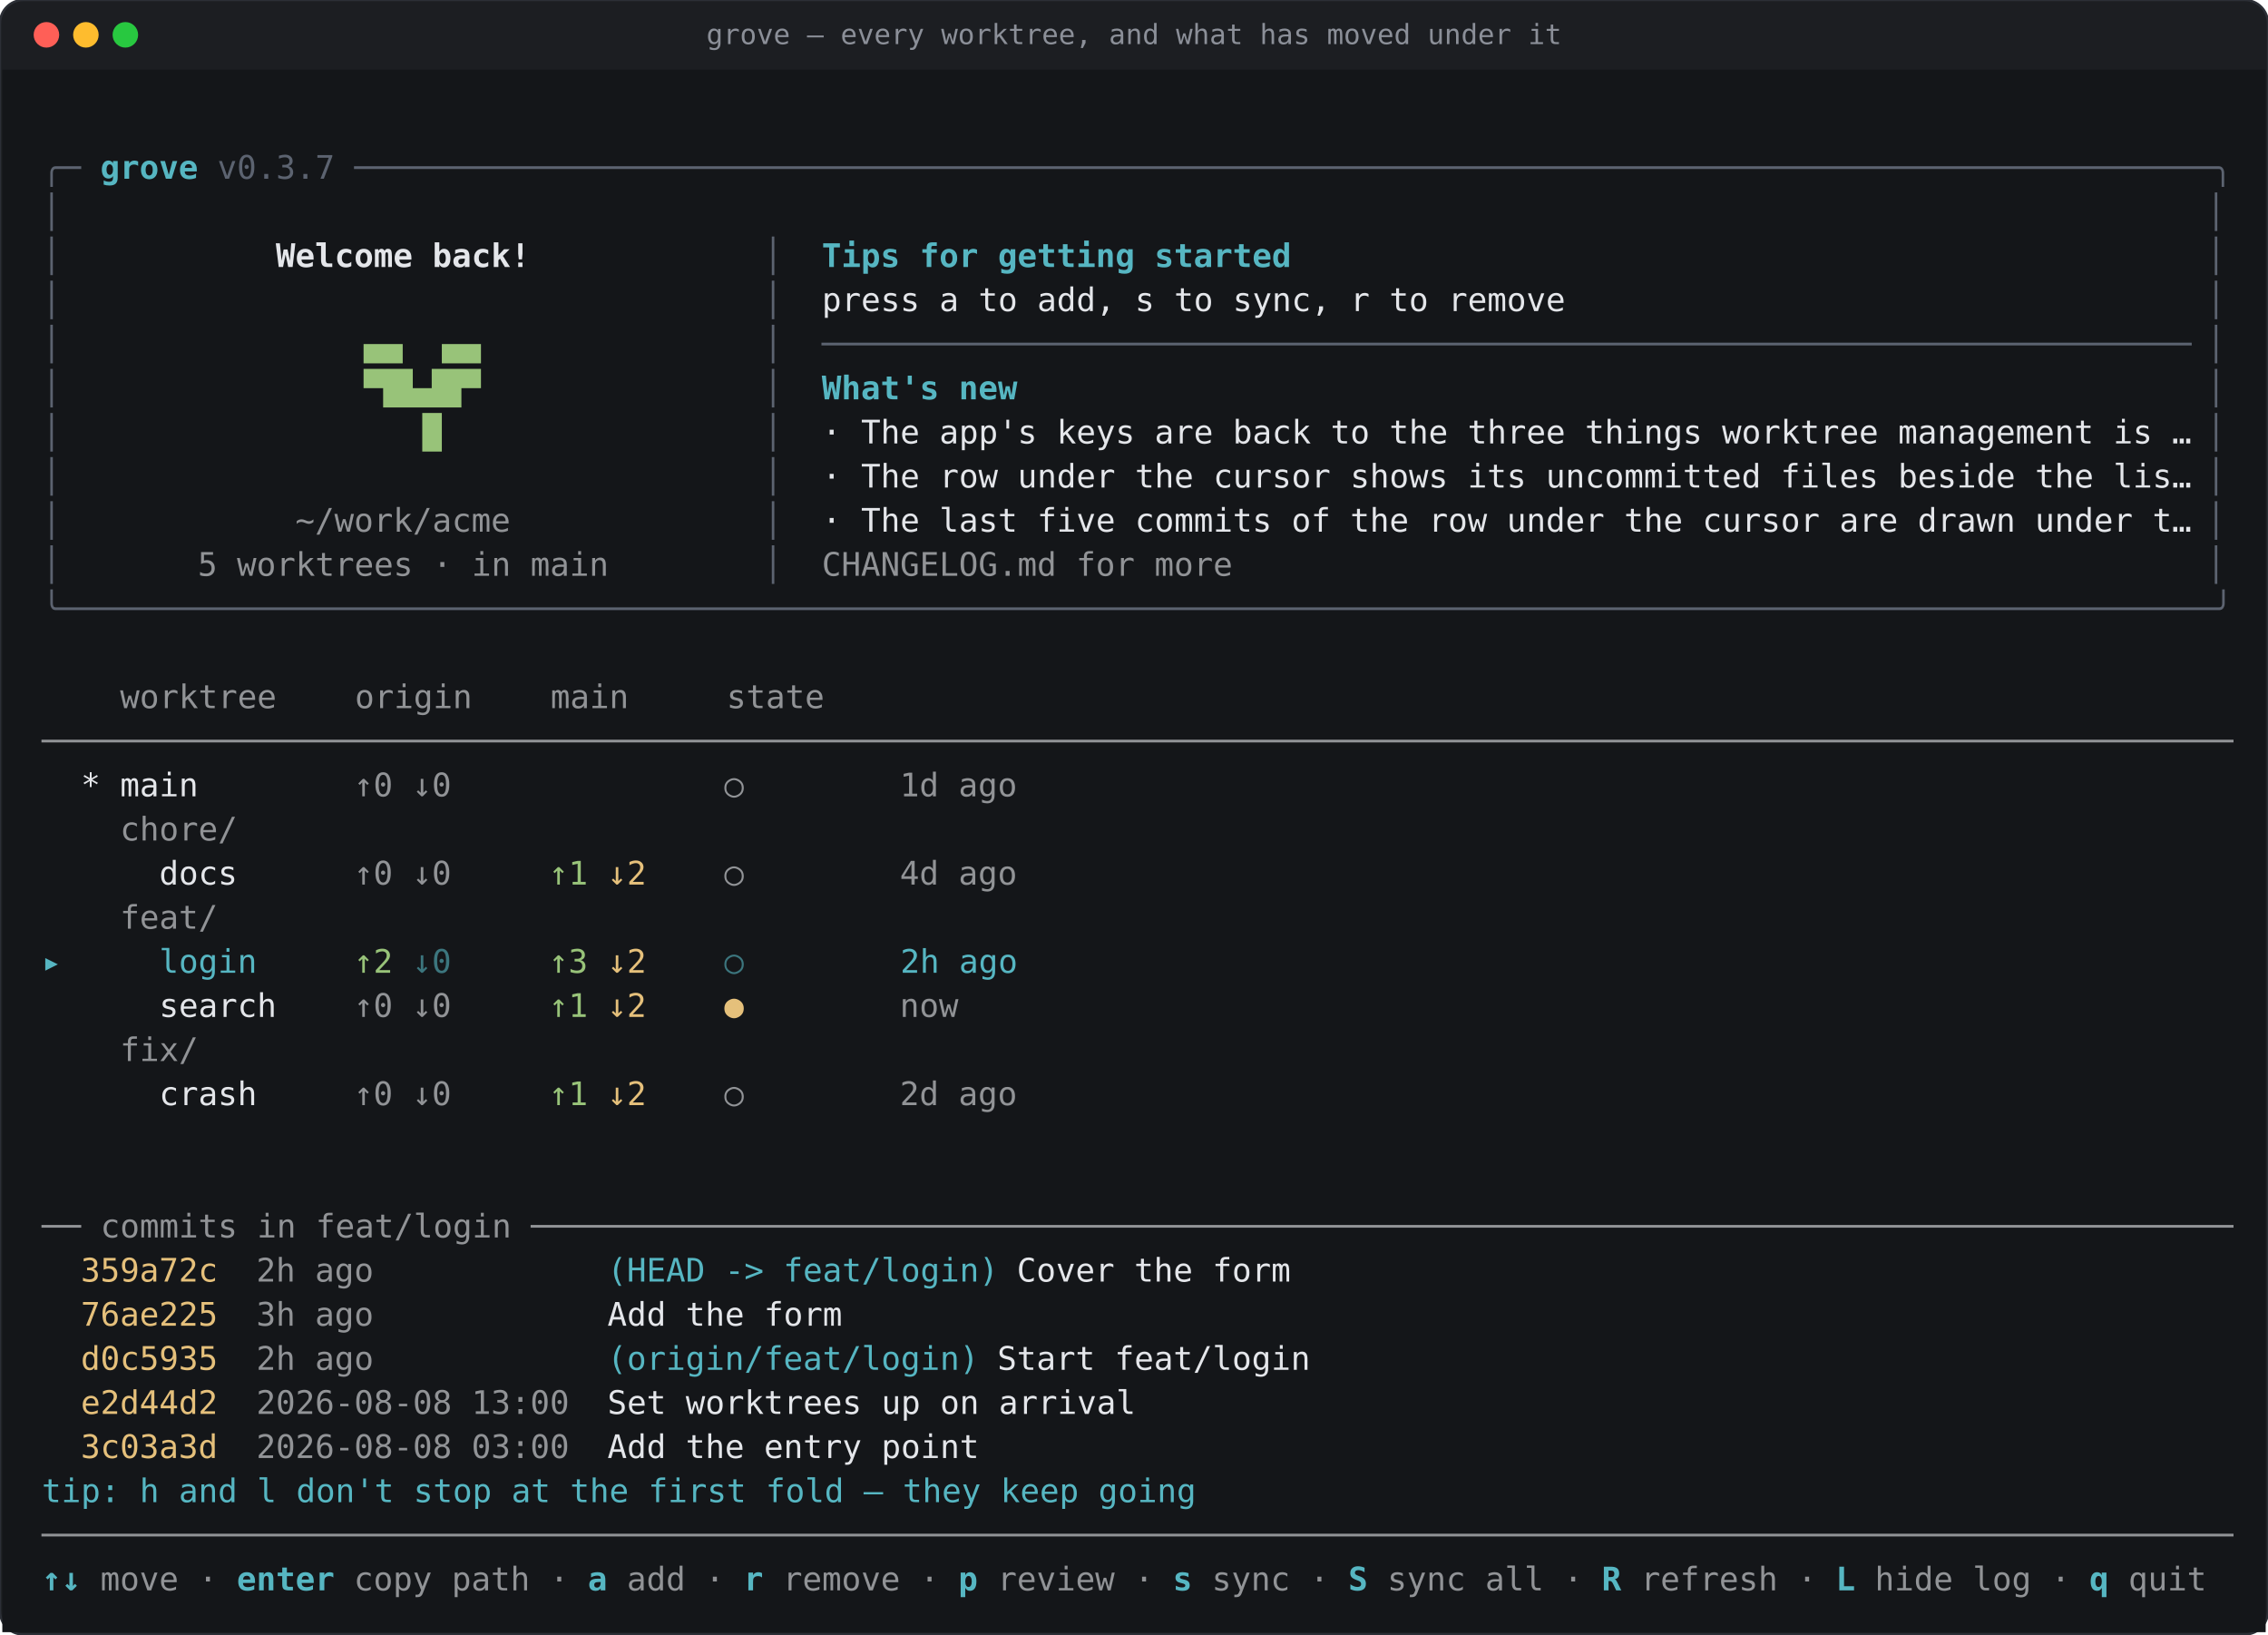
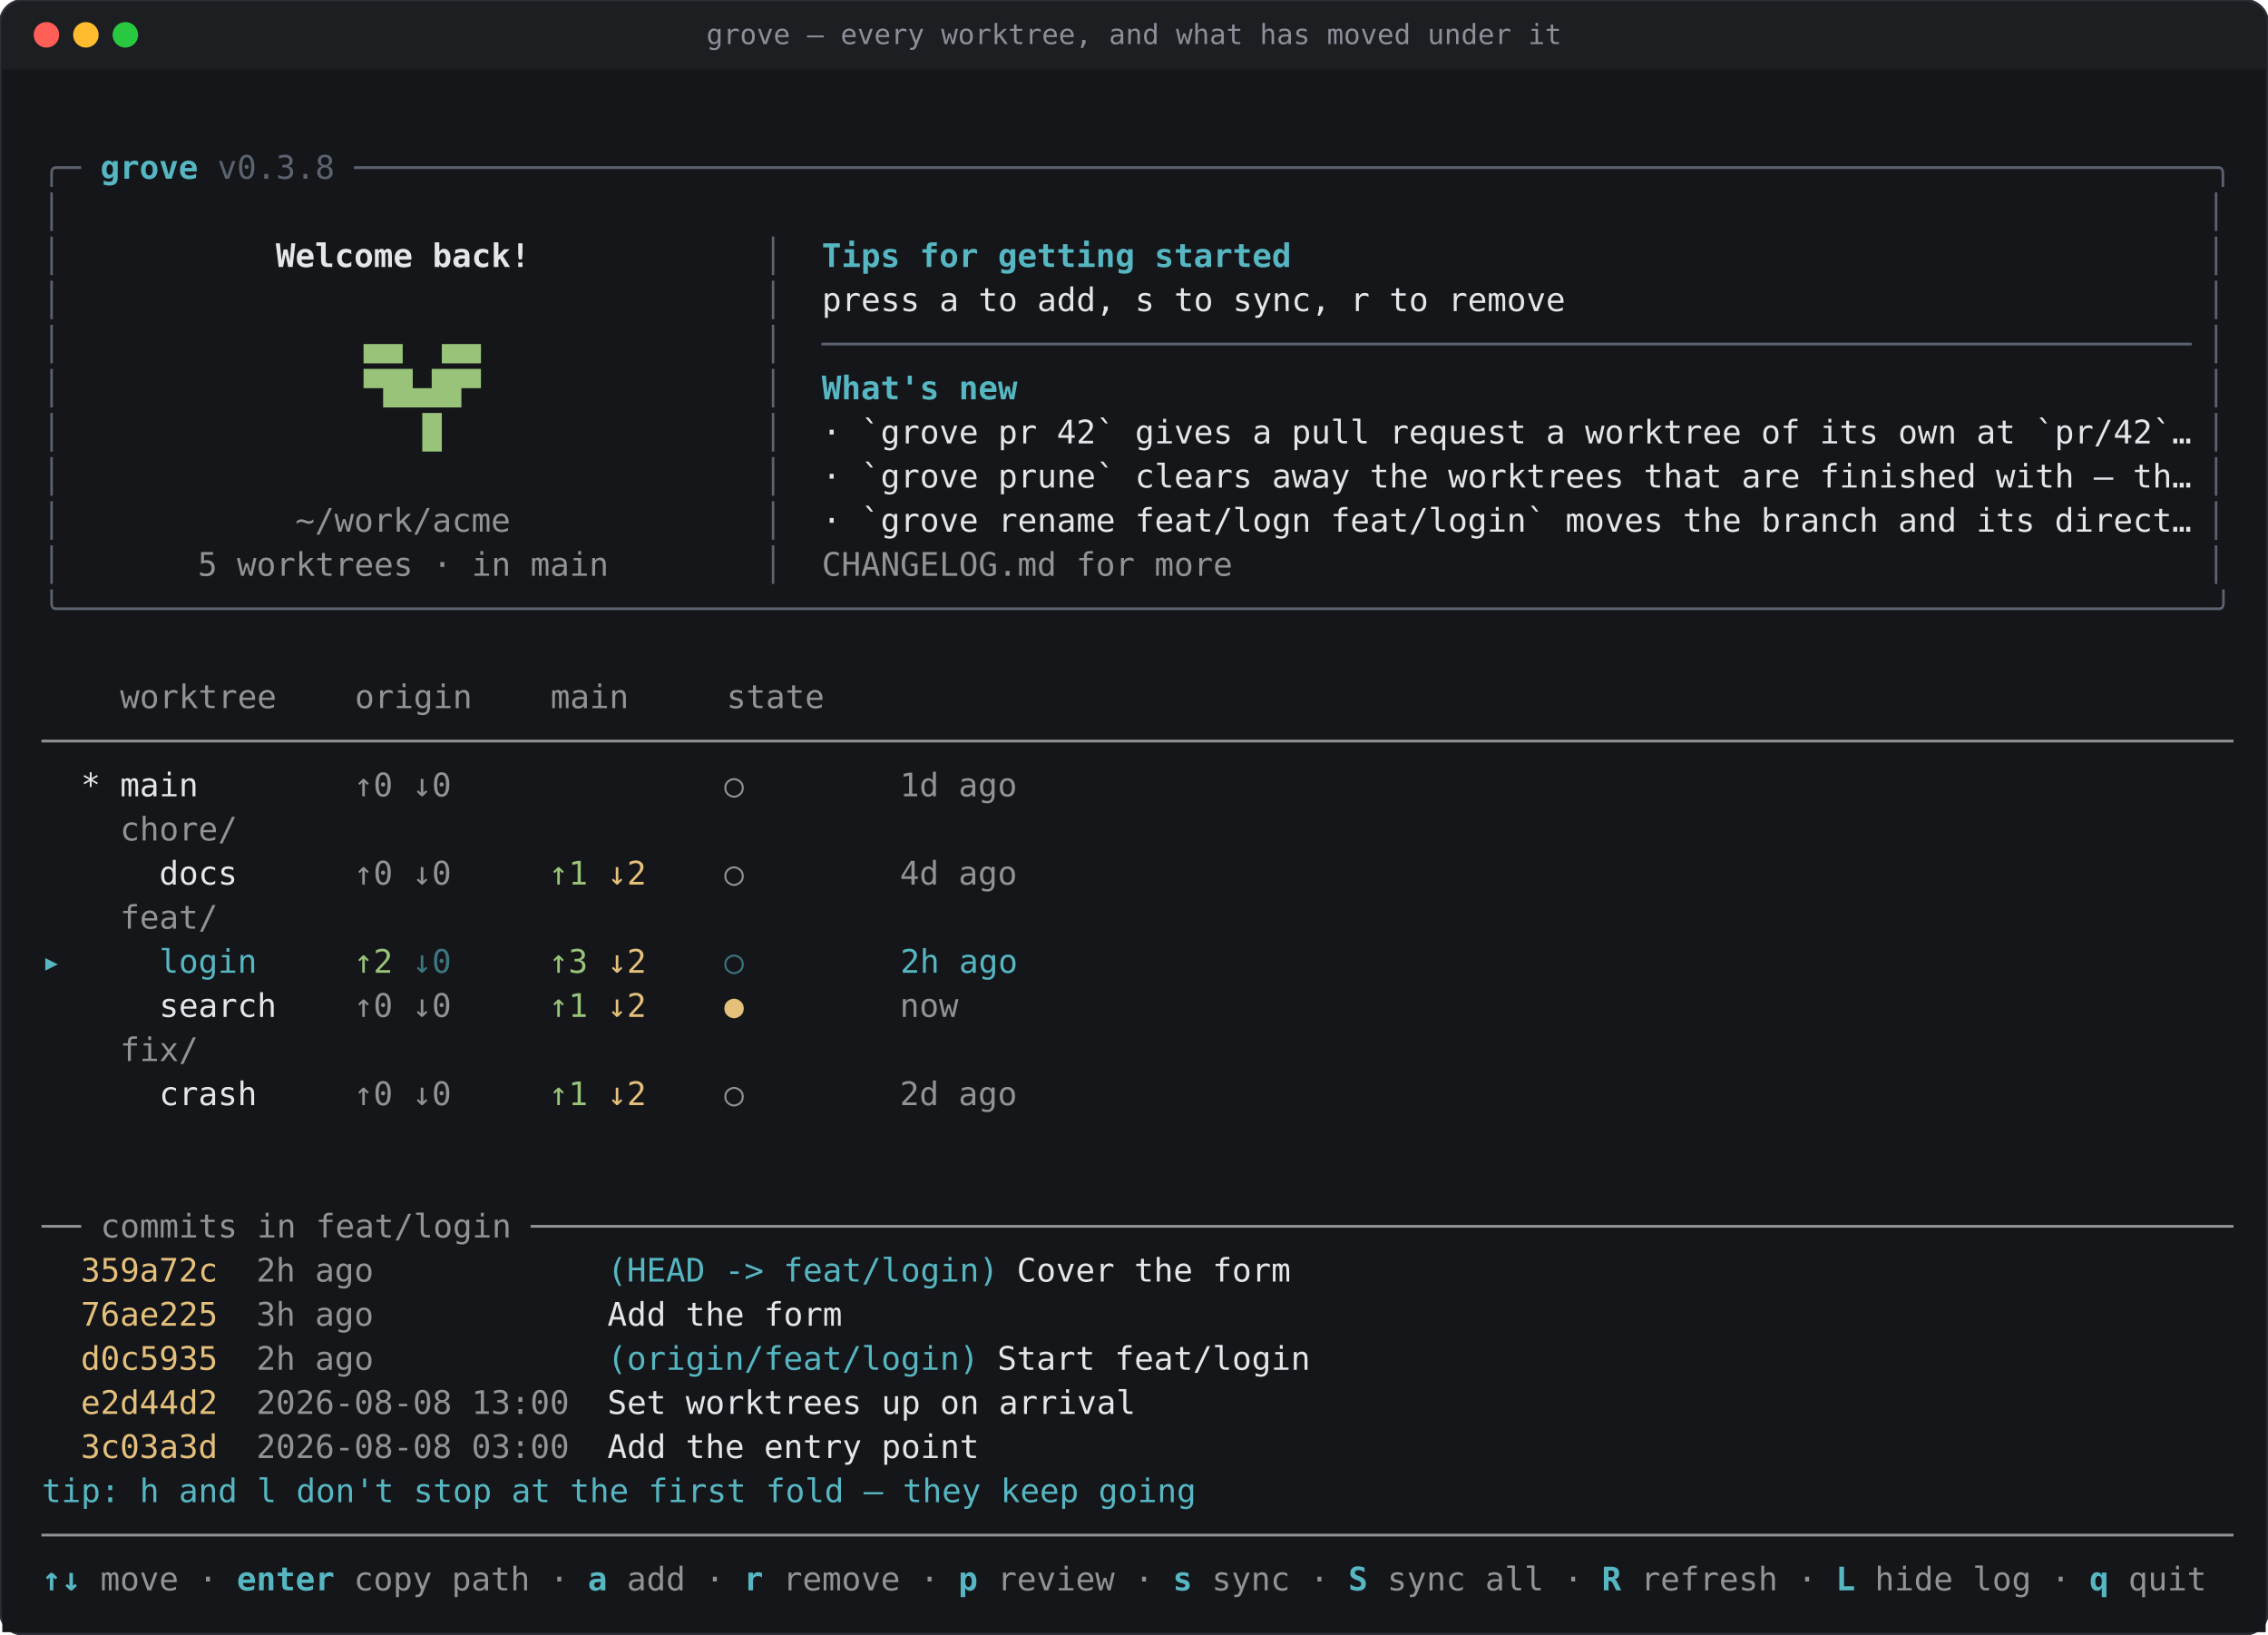
<svg xmlns="http://www.w3.org/2000/svg" width="977" height="704" viewBox="0 0 977 704" font-family="ui-monospace, SFMono-Regular, Menlo, Consolas, 'DejaVu Sans Mono', monospace" font-size="14">
  <rect width="977" height="704" rx="10" fill="#1c1e22" stroke="#2c2f36" />
  <rect x="1" y="30" width="975" height="673" fill="#141619" />
  <circle cx="20" cy="15" r="5.5" fill="#ff5f57" />
  <circle cx="37" cy="15" r="5.5" fill="#febc2e" />
  <circle cx="54" cy="15" r="5.5" fill="#28c840" />
  <text x="488.5" y="19" fill="#8b8f98" font-size="12" text-anchor="middle">grove — every worktree, and what has moved under it</text>
  <text x="18.0" y="77.0" fill="#5c6370" textLength="25.2" lengthAdjust="spacingAndGlyphs" xml:space="preserve">╭─ </text>
  <text x="43.2" y="77.0" fill="#56b6c2" font-weight="600" textLength="42.0" lengthAdjust="spacingAndGlyphs" xml:space="preserve">grove</text>
-   <text x="85.2" y="77.0" fill="#5c6370" textLength="873.6" lengthAdjust="spacingAndGlyphs" xml:space="preserve"> v0.3.7 ───────────────────────────────────────────────────────────────────────────────────────────────╮</text>
+   <text x="85.2" y="77.0" fill="#5c6370" textLength="873.6" lengthAdjust="spacingAndGlyphs" xml:space="preserve"> v0.3.8 ───────────────────────────────────────────────────────────────────────────────────────────────╮</text>
  <text x="18.0" y="96.0" fill="#5c6370" textLength="8.4" lengthAdjust="spacingAndGlyphs" xml:space="preserve">│</text>
  <text x="950.4" y="96.0" fill="#5c6370" textLength="8.4" lengthAdjust="spacingAndGlyphs" xml:space="preserve">│</text>
  <text x="18.0" y="115.0" fill="#5c6370" textLength="8.4" lengthAdjust="spacingAndGlyphs" xml:space="preserve">│</text>
  <text x="118.8" y="115.0" fill="#e4e6ea" font-weight="600" textLength="109.2" lengthAdjust="spacingAndGlyphs" xml:space="preserve">Welcome back!</text>
  <text x="328.8" y="115.0" fill="#5c6370" textLength="8.4" lengthAdjust="spacingAndGlyphs" xml:space="preserve">│</text>
  <text x="354.0" y="115.0" fill="#56b6c2" font-weight="600" textLength="201.6" lengthAdjust="spacingAndGlyphs" xml:space="preserve">Tips for getting started</text>
  <text x="950.4" y="115.0" fill="#5c6370" textLength="8.4" lengthAdjust="spacingAndGlyphs" xml:space="preserve">│</text>
  <text x="18.0" y="134.0" fill="#5c6370" textLength="8.4" lengthAdjust="spacingAndGlyphs" xml:space="preserve">│</text>
  <text x="328.8" y="134.0" fill="#5c6370" textLength="8.4" lengthAdjust="spacingAndGlyphs" xml:space="preserve">│</text>
  <text x="337.2" y="134.0" fill="#e4e6ea" textLength="613.2" lengthAdjust="spacingAndGlyphs" xml:space="preserve">  press a to add, s to sync, r to remove                                 </text>
  <text x="950.4" y="134.0" fill="#5c6370" textLength="8.4" lengthAdjust="spacingAndGlyphs" xml:space="preserve">│</text>
  <text x="18.0" y="153.0" fill="#5c6370" textLength="8.4" lengthAdjust="spacingAndGlyphs" xml:space="preserve">│</text>
  <text x="152.4" y="153.0" fill="#98c379" textLength="58.8" lengthAdjust="spacingAndGlyphs" xml:space="preserve">▗▄▖ ▗▄▖</text>
  <text x="328.8" y="153.0" fill="#5c6370" textLength="8.4" lengthAdjust="spacingAndGlyphs" xml:space="preserve">│</text>
  <text x="354.0" y="153.0" fill="#5c6370" textLength="588.0" lengthAdjust="spacingAndGlyphs" xml:space="preserve">──────────────────────────────────────────────────────────────────────</text>
  <text x="950.4" y="153.0" fill="#5c6370" textLength="8.4" lengthAdjust="spacingAndGlyphs" xml:space="preserve">│</text>
  <text x="18.0" y="172.0" fill="#5c6370" textLength="8.4" lengthAdjust="spacingAndGlyphs" xml:space="preserve">│</text>
  <text x="152.4" y="172.0" fill="#98c379" textLength="58.8" lengthAdjust="spacingAndGlyphs" xml:space="preserve">▝▜█▄█▛▘</text>
  <text x="328.8" y="172.0" fill="#5c6370" textLength="8.4" lengthAdjust="spacingAndGlyphs" xml:space="preserve">│</text>
  <text x="354.0" y="172.0" fill="#56b6c2" font-weight="600" textLength="84.0" lengthAdjust="spacingAndGlyphs" xml:space="preserve">What's new</text>
  <text x="950.4" y="172.0" fill="#5c6370" textLength="8.4" lengthAdjust="spacingAndGlyphs" xml:space="preserve">│</text>
  <text x="18.0" y="191.0" fill="#5c6370" textLength="8.4" lengthAdjust="spacingAndGlyphs" xml:space="preserve">│</text>
  <text x="152.4" y="191.0" fill="#98c379" textLength="42.0" lengthAdjust="spacingAndGlyphs" xml:space="preserve">   ▐▌</text>
  <text x="328.8" y="191.0" fill="#5c6370" textLength="8.4" lengthAdjust="spacingAndGlyphs" xml:space="preserve">│</text>
-   <text x="337.2" y="191.0" fill="#e4e6ea" textLength="613.2" lengthAdjust="spacingAndGlyphs" xml:space="preserve">  · The app's keys are back to the three things worktree management is … </text>
+   <text x="337.2" y="191.0" fill="#e4e6ea" textLength="613.2" lengthAdjust="spacingAndGlyphs" xml:space="preserve">  · `grove pr 42` gives a pull request a worktree of its own at `pr/42`… </text>
  <text x="950.4" y="191.0" fill="#5c6370" textLength="8.4" lengthAdjust="spacingAndGlyphs" xml:space="preserve">│</text>
  <text x="18.0" y="210.0" fill="#5c6370" textLength="8.4" lengthAdjust="spacingAndGlyphs" xml:space="preserve">│</text>
  <text x="328.8" y="210.0" fill="#5c6370" textLength="8.4" lengthAdjust="spacingAndGlyphs" xml:space="preserve">│</text>
-   <text x="337.2" y="210.0" fill="#e4e6ea" textLength="613.2" lengthAdjust="spacingAndGlyphs" xml:space="preserve">  · The row under the cursor shows its uncommitted files beside the lis… </text>
+   <text x="337.2" y="210.0" fill="#e4e6ea" textLength="613.2" lengthAdjust="spacingAndGlyphs" xml:space="preserve">  · `grove prune` clears away the worktrees that are finished with — th… </text>
  <text x="950.4" y="210.0" fill="#5c6370" textLength="8.4" lengthAdjust="spacingAndGlyphs" xml:space="preserve">│</text>
  <text x="18.0" y="229.0" fill="#5c6370" textLength="8.4" lengthAdjust="spacingAndGlyphs" xml:space="preserve">│</text>
  <text x="127.2" y="229.0" fill="#e4e6ea" opacity="0.6" textLength="92.4" lengthAdjust="spacingAndGlyphs" xml:space="preserve">~/work/acme</text>
  <text x="328.8" y="229.0" fill="#5c6370" textLength="8.4" lengthAdjust="spacingAndGlyphs" xml:space="preserve">│</text>
-   <text x="337.2" y="229.0" fill="#e4e6ea" textLength="613.2" lengthAdjust="spacingAndGlyphs" xml:space="preserve">  · The last five commits of the row under the cursor are drawn under t… </text>
+   <text x="337.2" y="229.0" fill="#e4e6ea" textLength="613.2" lengthAdjust="spacingAndGlyphs" xml:space="preserve">  · `grove rename feat/logn feat/login` moves the branch and its direct… </text>
  <text x="950.4" y="229.0" fill="#5c6370" textLength="8.4" lengthAdjust="spacingAndGlyphs" xml:space="preserve">│</text>
  <text x="18.0" y="248.0" fill="#5c6370" textLength="8.4" lengthAdjust="spacingAndGlyphs" xml:space="preserve">│</text>
  <text x="85.2" y="248.0" fill="#e4e6ea" opacity="0.6" textLength="176.4" lengthAdjust="spacingAndGlyphs" xml:space="preserve">5 worktrees · in main</text>
  <text x="328.8" y="248.0" fill="#5c6370" textLength="8.4" lengthAdjust="spacingAndGlyphs" xml:space="preserve">│</text>
  <text x="354.0" y="248.0" fill="#e4e6ea" opacity="0.6" textLength="176.4" lengthAdjust="spacingAndGlyphs" xml:space="preserve">CHANGELOG.md for more</text>
  <text x="950.4" y="248.0" fill="#5c6370" textLength="8.4" lengthAdjust="spacingAndGlyphs" xml:space="preserve">│</text>
  <text x="18.0" y="267.0" fill="#5c6370" textLength="940.8" lengthAdjust="spacingAndGlyphs" xml:space="preserve">╰──────────────────────────────────────────────────────────────────────────────────────────────────────────────╯</text>
  <text x="18.0" y="305.0" fill="#e4e6ea" opacity="0.6" textLength="336.0" lengthAdjust="spacingAndGlyphs" xml:space="preserve">    worktree    origin    main     state</text>
  <text x="18.0" y="324.0" fill="#e4e6ea" opacity="0.6" textLength="940.8" lengthAdjust="spacingAndGlyphs" xml:space="preserve">────────────────────────────────────────────────────────────────────────────────────────────────────────────────</text>
  <text x="18.0" y="343.0" fill="#e4e6ea" textLength="134.4" lengthAdjust="spacingAndGlyphs" xml:space="preserve">  * main        </text>
  <text x="152.4" y="343.0" fill="#e4e6ea" opacity="0.6" textLength="16.8" lengthAdjust="spacingAndGlyphs" xml:space="preserve">↑0</text>
  <text x="177.6" y="343.0" fill="#e4e6ea" opacity="0.6" textLength="16.8" lengthAdjust="spacingAndGlyphs" xml:space="preserve">↓0</text>
  <text x="312.0" y="343.0" fill="#e4e6ea" opacity="0.6" textLength="8.4" lengthAdjust="spacingAndGlyphs" xml:space="preserve">○</text>
  <text x="387.6" y="343.0" fill="#e4e6ea" opacity="0.6" textLength="50.4" lengthAdjust="spacingAndGlyphs" xml:space="preserve">1d ago</text>
  <text x="18.0" y="362.0" fill="#e4e6ea" opacity="0.6" textLength="84.0" lengthAdjust="spacingAndGlyphs" xml:space="preserve">    chore/</text>
  <text x="18.0" y="381.0" fill="#e4e6ea" textLength="134.4" lengthAdjust="spacingAndGlyphs" xml:space="preserve">      docs      </text>
  <text x="152.4" y="381.0" fill="#e4e6ea" opacity="0.6" textLength="16.8" lengthAdjust="spacingAndGlyphs" xml:space="preserve">↑0</text>
  <text x="177.6" y="381.0" fill="#e4e6ea" opacity="0.6" textLength="16.8" lengthAdjust="spacingAndGlyphs" xml:space="preserve">↓0</text>
  <text x="236.4" y="381.0" fill="#98c379" textLength="16.8" lengthAdjust="spacingAndGlyphs" xml:space="preserve">↑1</text>
  <text x="261.6" y="381.0" fill="#e5c07b" textLength="16.8" lengthAdjust="spacingAndGlyphs" xml:space="preserve">↓2</text>
  <text x="312.0" y="381.0" fill="#e4e6ea" opacity="0.6" textLength="8.4" lengthAdjust="spacingAndGlyphs" xml:space="preserve">○</text>
  <text x="387.6" y="381.0" fill="#e4e6ea" opacity="0.6" textLength="50.4" lengthAdjust="spacingAndGlyphs" xml:space="preserve">4d ago</text>
  <text x="18.0" y="400.0" fill="#e4e6ea" opacity="0.6" textLength="75.6" lengthAdjust="spacingAndGlyphs" xml:space="preserve">    feat/</text>
  <text x="18.0" y="419.0" fill="#56b6c2" textLength="134.4" lengthAdjust="spacingAndGlyphs" xml:space="preserve">▸     login     </text>
  <text x="152.4" y="419.0" fill="#98c379" textLength="16.8" lengthAdjust="spacingAndGlyphs" xml:space="preserve">↑2</text>
  <text x="177.6" y="419.0" fill="#56b6c2" opacity="0.6" textLength="16.8" lengthAdjust="spacingAndGlyphs" xml:space="preserve">↓0</text>
  <text x="236.4" y="419.0" fill="#98c379" textLength="16.8" lengthAdjust="spacingAndGlyphs" xml:space="preserve">↑3</text>
  <text x="261.6" y="419.0" fill="#e5c07b" textLength="16.8" lengthAdjust="spacingAndGlyphs" xml:space="preserve">↓2</text>
  <text x="312.0" y="419.0" fill="#56b6c2" opacity="0.6" textLength="8.4" lengthAdjust="spacingAndGlyphs" xml:space="preserve">○</text>
  <text x="320.4" y="419.0" fill="#56b6c2" textLength="117.6" lengthAdjust="spacingAndGlyphs" xml:space="preserve">        2h ago</text>
  <text x="18.0" y="438.0" fill="#e4e6ea" textLength="134.4" lengthAdjust="spacingAndGlyphs" xml:space="preserve">      search    </text>
  <text x="152.4" y="438.0" fill="#e4e6ea" opacity="0.6" textLength="16.8" lengthAdjust="spacingAndGlyphs" xml:space="preserve">↑0</text>
  <text x="177.6" y="438.0" fill="#e4e6ea" opacity="0.6" textLength="16.8" lengthAdjust="spacingAndGlyphs" xml:space="preserve">↓0</text>
  <text x="236.4" y="438.0" fill="#98c379" textLength="16.8" lengthAdjust="spacingAndGlyphs" xml:space="preserve">↑1</text>
  <text x="261.6" y="438.0" fill="#e5c07b" textLength="16.8" lengthAdjust="spacingAndGlyphs" xml:space="preserve">↓2</text>
  <text x="312.0" y="438.0" fill="#e5c07b" textLength="8.4" lengthAdjust="spacingAndGlyphs" xml:space="preserve">●</text>
  <text x="387.6" y="438.0" fill="#e4e6ea" opacity="0.6" textLength="50.4" lengthAdjust="spacingAndGlyphs" xml:space="preserve">now   </text>
  <text x="18.0" y="457.0" fill="#e4e6ea" opacity="0.6" textLength="67.2" lengthAdjust="spacingAndGlyphs" xml:space="preserve">    fix/</text>
  <text x="18.0" y="476.0" fill="#e4e6ea" textLength="134.4" lengthAdjust="spacingAndGlyphs" xml:space="preserve">      crash     </text>
  <text x="152.4" y="476.0" fill="#e4e6ea" opacity="0.6" textLength="16.8" lengthAdjust="spacingAndGlyphs" xml:space="preserve">↑0</text>
  <text x="177.6" y="476.0" fill="#e4e6ea" opacity="0.6" textLength="16.8" lengthAdjust="spacingAndGlyphs" xml:space="preserve">↓0</text>
  <text x="236.4" y="476.0" fill="#98c379" textLength="16.8" lengthAdjust="spacingAndGlyphs" xml:space="preserve">↑1</text>
  <text x="261.6" y="476.0" fill="#e5c07b" textLength="16.8" lengthAdjust="spacingAndGlyphs" xml:space="preserve">↓2</text>
  <text x="312.0" y="476.0" fill="#e4e6ea" opacity="0.6" textLength="8.4" lengthAdjust="spacingAndGlyphs" xml:space="preserve">○</text>
  <text x="387.6" y="476.0" fill="#e4e6ea" opacity="0.6" textLength="50.4" lengthAdjust="spacingAndGlyphs" xml:space="preserve">2d ago</text>
  <text x="18.0" y="533.0" fill="#e4e6ea" opacity="0.6" textLength="940.8" lengthAdjust="spacingAndGlyphs" xml:space="preserve">── commits in feat/login ───────────────────────────────────────────────────────────────────────────────────────</text>
  <text x="34.8" y="552.0" fill="#e5c07b" textLength="58.8" lengthAdjust="spacingAndGlyphs" xml:space="preserve">359a72c</text>
  <text x="110.4" y="552.0" fill="#e4e6ea" opacity="0.6" textLength="134.4" lengthAdjust="spacingAndGlyphs" xml:space="preserve">2h ago          </text>
  <text x="261.6" y="552.0" fill="#56b6c2" textLength="176.4" lengthAdjust="spacingAndGlyphs" xml:space="preserve">(HEAD -&gt; feat/login) </text>
  <text x="438.0" y="552.0" fill="#e4e6ea" textLength="117.6" lengthAdjust="spacingAndGlyphs" xml:space="preserve">Cover the form</text>
  <text x="34.8" y="571.0" fill="#e5c07b" textLength="58.8" lengthAdjust="spacingAndGlyphs" xml:space="preserve">76ae225</text>
  <text x="110.4" y="571.0" fill="#e4e6ea" opacity="0.6" textLength="134.4" lengthAdjust="spacingAndGlyphs" xml:space="preserve">3h ago          </text>
  <text x="244.8" y="571.0" fill="#e4e6ea" textLength="117.6" lengthAdjust="spacingAndGlyphs" xml:space="preserve">  Add the form</text>
  <text x="34.8" y="590.0" fill="#e5c07b" textLength="58.8" lengthAdjust="spacingAndGlyphs" xml:space="preserve">d0c5935</text>
  <text x="110.4" y="590.0" fill="#e4e6ea" opacity="0.6" textLength="134.4" lengthAdjust="spacingAndGlyphs" xml:space="preserve">2h ago          </text>
  <text x="261.6" y="590.0" fill="#56b6c2" textLength="168.0" lengthAdjust="spacingAndGlyphs" xml:space="preserve">(origin/feat/login) </text>
  <text x="429.6" y="590.0" fill="#e4e6ea" textLength="134.4" lengthAdjust="spacingAndGlyphs" xml:space="preserve">Start feat/login</text>
  <text x="34.8" y="609.0" fill="#e5c07b" textLength="58.8" lengthAdjust="spacingAndGlyphs" xml:space="preserve">e2d44d2</text>
  <text x="110.4" y="609.0" fill="#e4e6ea" opacity="0.6" textLength="134.4" lengthAdjust="spacingAndGlyphs" xml:space="preserve">2026-08-08 13:00</text>
  <text x="244.8" y="609.0" fill="#e4e6ea" textLength="243.6" lengthAdjust="spacingAndGlyphs" xml:space="preserve">  Set worktrees up on arrival</text>
  <text x="34.8" y="628.0" fill="#e5c07b" textLength="58.8" lengthAdjust="spacingAndGlyphs" xml:space="preserve">3c03a3d</text>
  <text x="110.4" y="628.0" fill="#e4e6ea" opacity="0.6" textLength="134.4" lengthAdjust="spacingAndGlyphs" xml:space="preserve">2026-08-08 03:00</text>
  <text x="244.8" y="628.0" fill="#e4e6ea" textLength="176.4" lengthAdjust="spacingAndGlyphs" xml:space="preserve">  Add the entry point</text>
  <text x="18.0" y="647.0" fill="#56b6c2" textLength="495.6" lengthAdjust="spacingAndGlyphs" xml:space="preserve">tip: h and l don't stop at the first fold — they keep going</text>
  <text x="18.0" y="666.0" fill="#e4e6ea" opacity="0.6" textLength="940.8" lengthAdjust="spacingAndGlyphs" xml:space="preserve">────────────────────────────────────────────────────────────────────────────────────────────────────────────────</text>
  <text x="18.0" y="685.0" fill="#56b6c2" font-weight="600" textLength="16.8" lengthAdjust="spacingAndGlyphs" xml:space="preserve">↑↓</text>
  <text x="34.8" y="685.0" fill="#e4e6ea" opacity="0.6" textLength="67.2" lengthAdjust="spacingAndGlyphs" xml:space="preserve"> move · </text>
  <text x="102.0" y="685.0" fill="#56b6c2" font-weight="600" textLength="42.0" lengthAdjust="spacingAndGlyphs" xml:space="preserve">enter</text>
  <text x="144.0" y="685.0" fill="#e4e6ea" opacity="0.6" textLength="109.2" lengthAdjust="spacingAndGlyphs" xml:space="preserve"> copy path · </text>
  <text x="253.2" y="685.0" fill="#56b6c2" font-weight="600" textLength="8.4" lengthAdjust="spacingAndGlyphs" xml:space="preserve">a</text>
  <text x="261.6" y="685.0" fill="#e4e6ea" opacity="0.6" textLength="58.8" lengthAdjust="spacingAndGlyphs" xml:space="preserve"> add · </text>
  <text x="320.4" y="685.0" fill="#56b6c2" font-weight="600" textLength="8.4" lengthAdjust="spacingAndGlyphs" xml:space="preserve">r</text>
  <text x="328.8" y="685.0" fill="#e4e6ea" opacity="0.6" textLength="84.0" lengthAdjust="spacingAndGlyphs" xml:space="preserve"> remove · </text>
  <text x="412.8" y="685.0" fill="#56b6c2" font-weight="600" textLength="8.4" lengthAdjust="spacingAndGlyphs" xml:space="preserve">p</text>
  <text x="421.2" y="685.0" fill="#e4e6ea" opacity="0.6" textLength="84.0" lengthAdjust="spacingAndGlyphs" xml:space="preserve"> review · </text>
  <text x="505.2" y="685.0" fill="#56b6c2" font-weight="600" textLength="8.4" lengthAdjust="spacingAndGlyphs" xml:space="preserve">s</text>
  <text x="513.6" y="685.0" fill="#e4e6ea" opacity="0.6" textLength="67.2" lengthAdjust="spacingAndGlyphs" xml:space="preserve"> sync · </text>
  <text x="580.8" y="685.0" fill="#56b6c2" font-weight="600" textLength="8.4" lengthAdjust="spacingAndGlyphs" xml:space="preserve">S</text>
  <text x="589.2" y="685.0" fill="#e4e6ea" opacity="0.6" textLength="100.8" lengthAdjust="spacingAndGlyphs" xml:space="preserve"> sync all · </text>
  <text x="690.0" y="685.0" fill="#56b6c2" font-weight="600" textLength="8.4" lengthAdjust="spacingAndGlyphs" xml:space="preserve">R</text>
  <text x="698.4" y="685.0" fill="#e4e6ea" opacity="0.6" textLength="92.4" lengthAdjust="spacingAndGlyphs" xml:space="preserve"> refresh · </text>
  <text x="790.8" y="685.0" fill="#56b6c2" font-weight="600" textLength="8.4" lengthAdjust="spacingAndGlyphs" xml:space="preserve">L</text>
  <text x="799.2" y="685.0" fill="#e4e6ea" opacity="0.6" textLength="100.8" lengthAdjust="spacingAndGlyphs" xml:space="preserve"> hide log · </text>
  <text x="900.0" y="685.0" fill="#56b6c2" font-weight="600" textLength="8.4" lengthAdjust="spacingAndGlyphs" xml:space="preserve">q</text>
  <text x="908.4" y="685.0" fill="#e4e6ea" opacity="0.6" textLength="42.0" lengthAdjust="spacingAndGlyphs" xml:space="preserve"> quit</text>
</svg>
